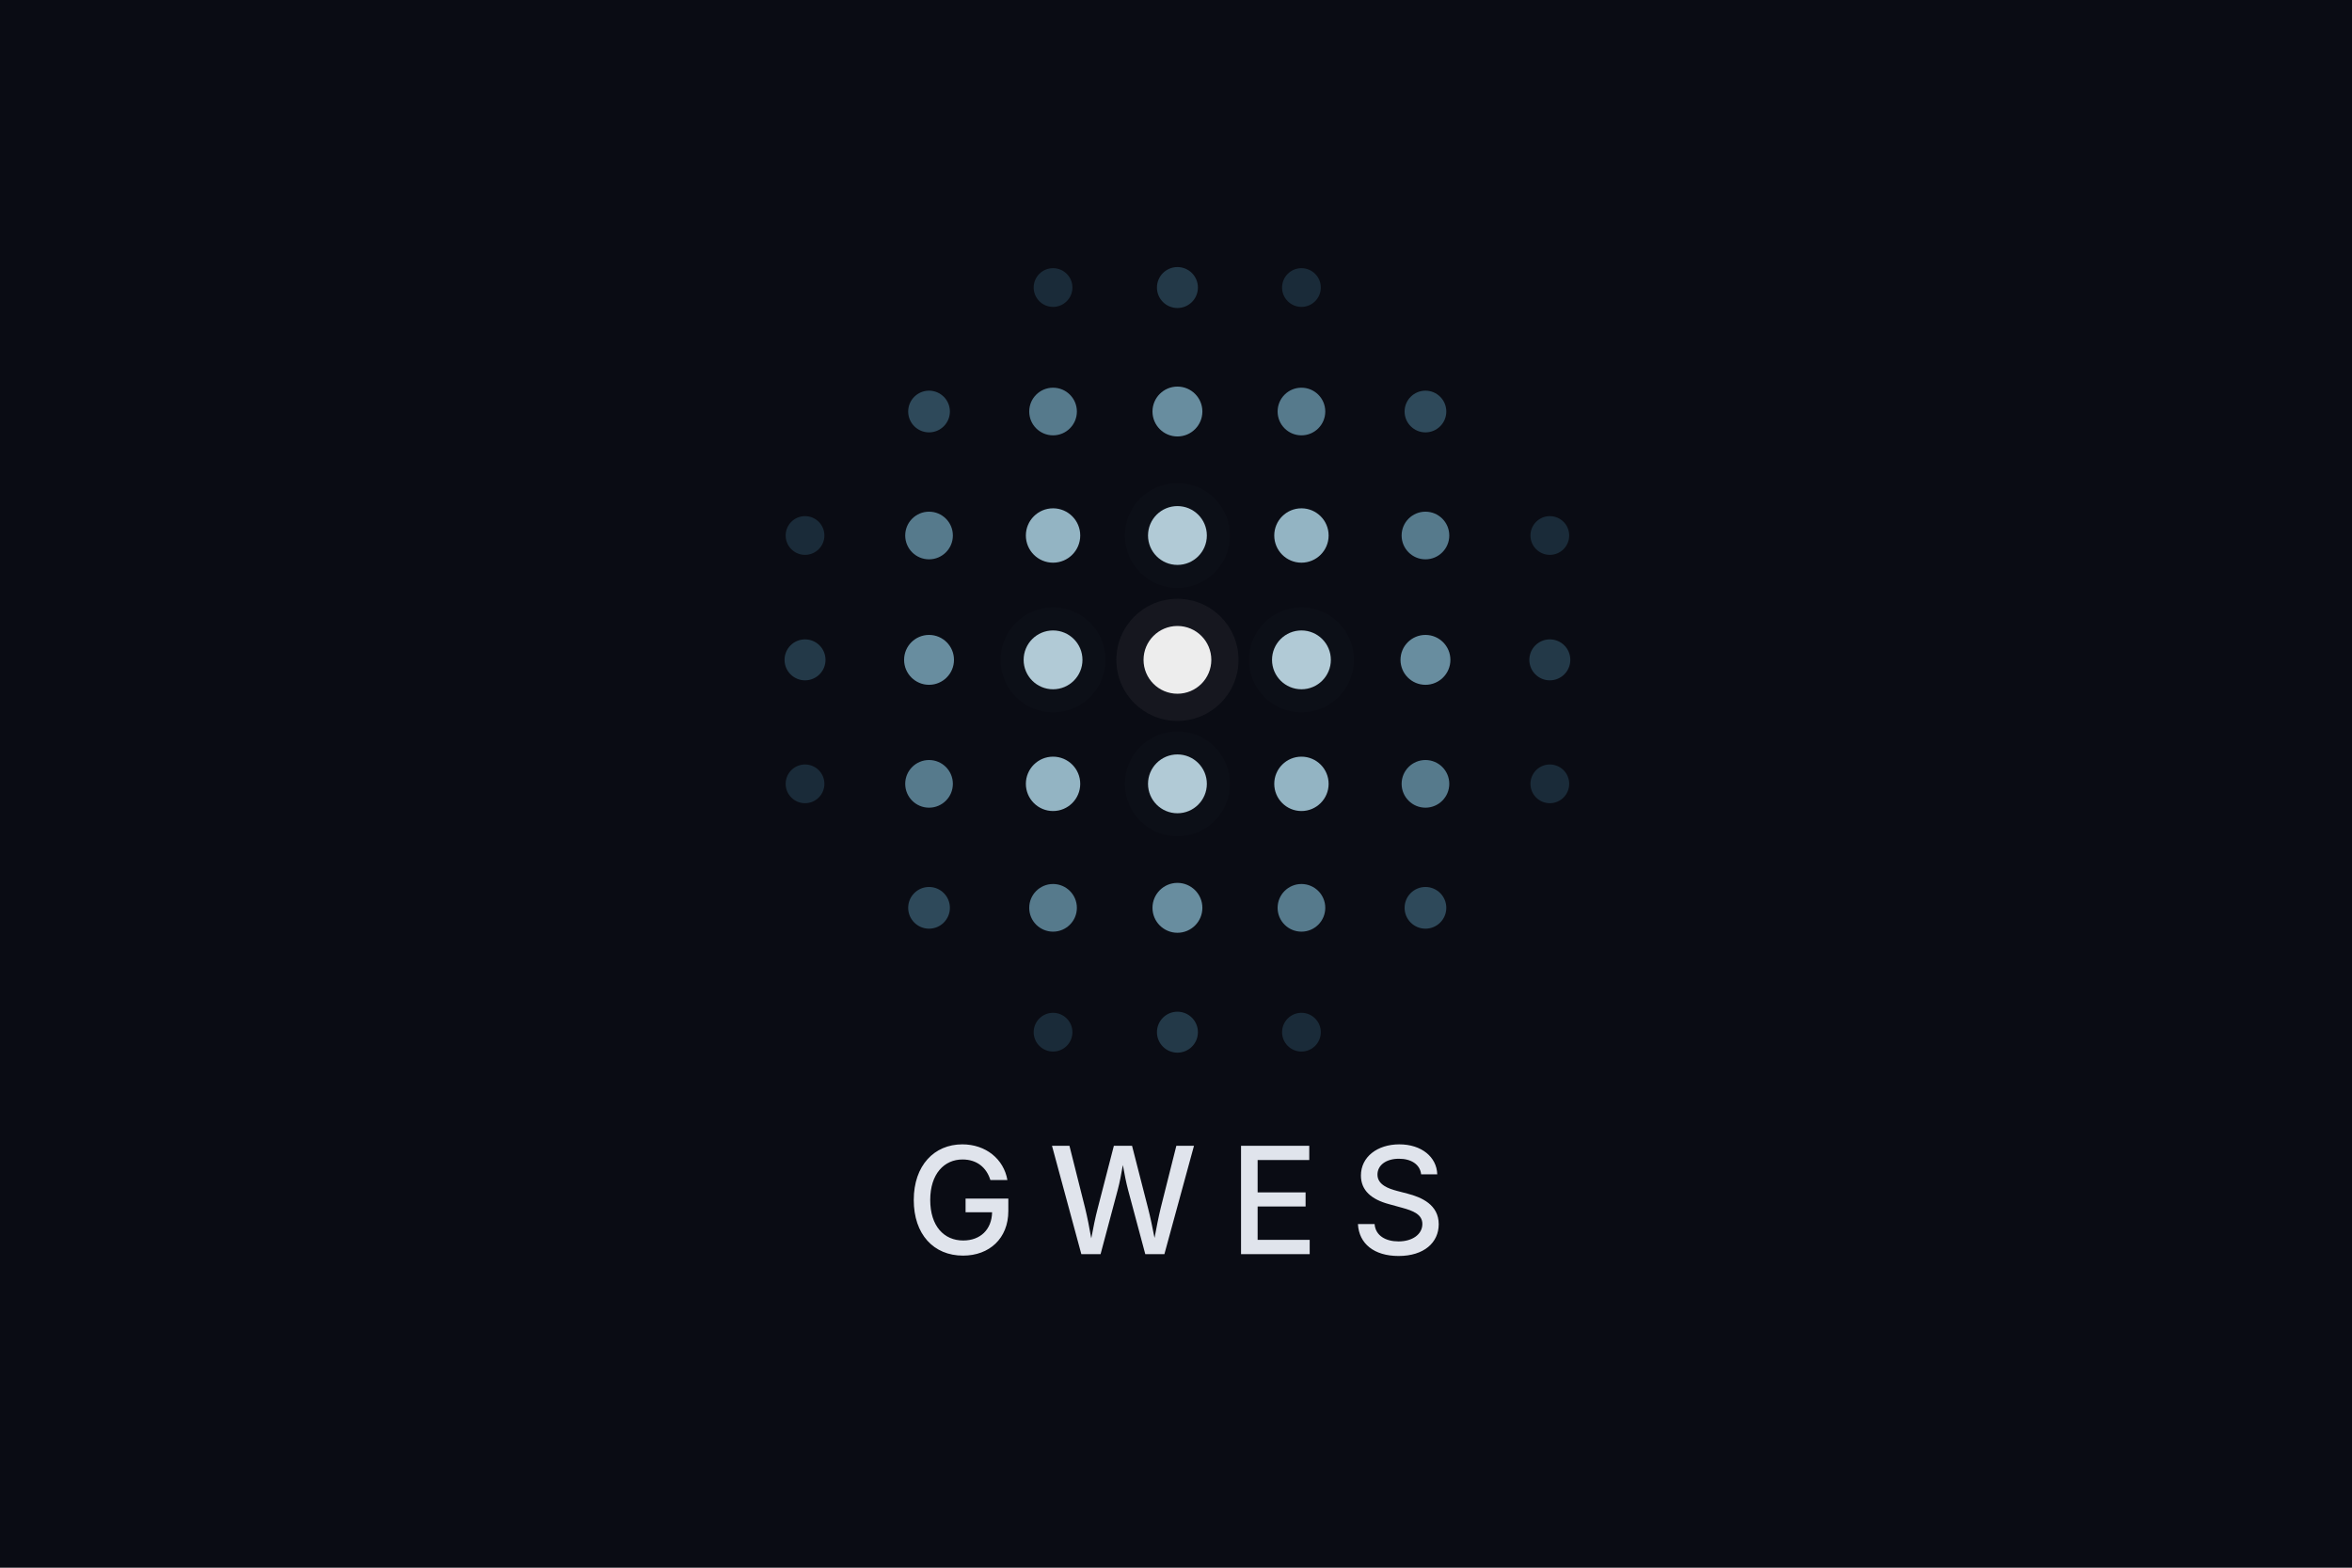
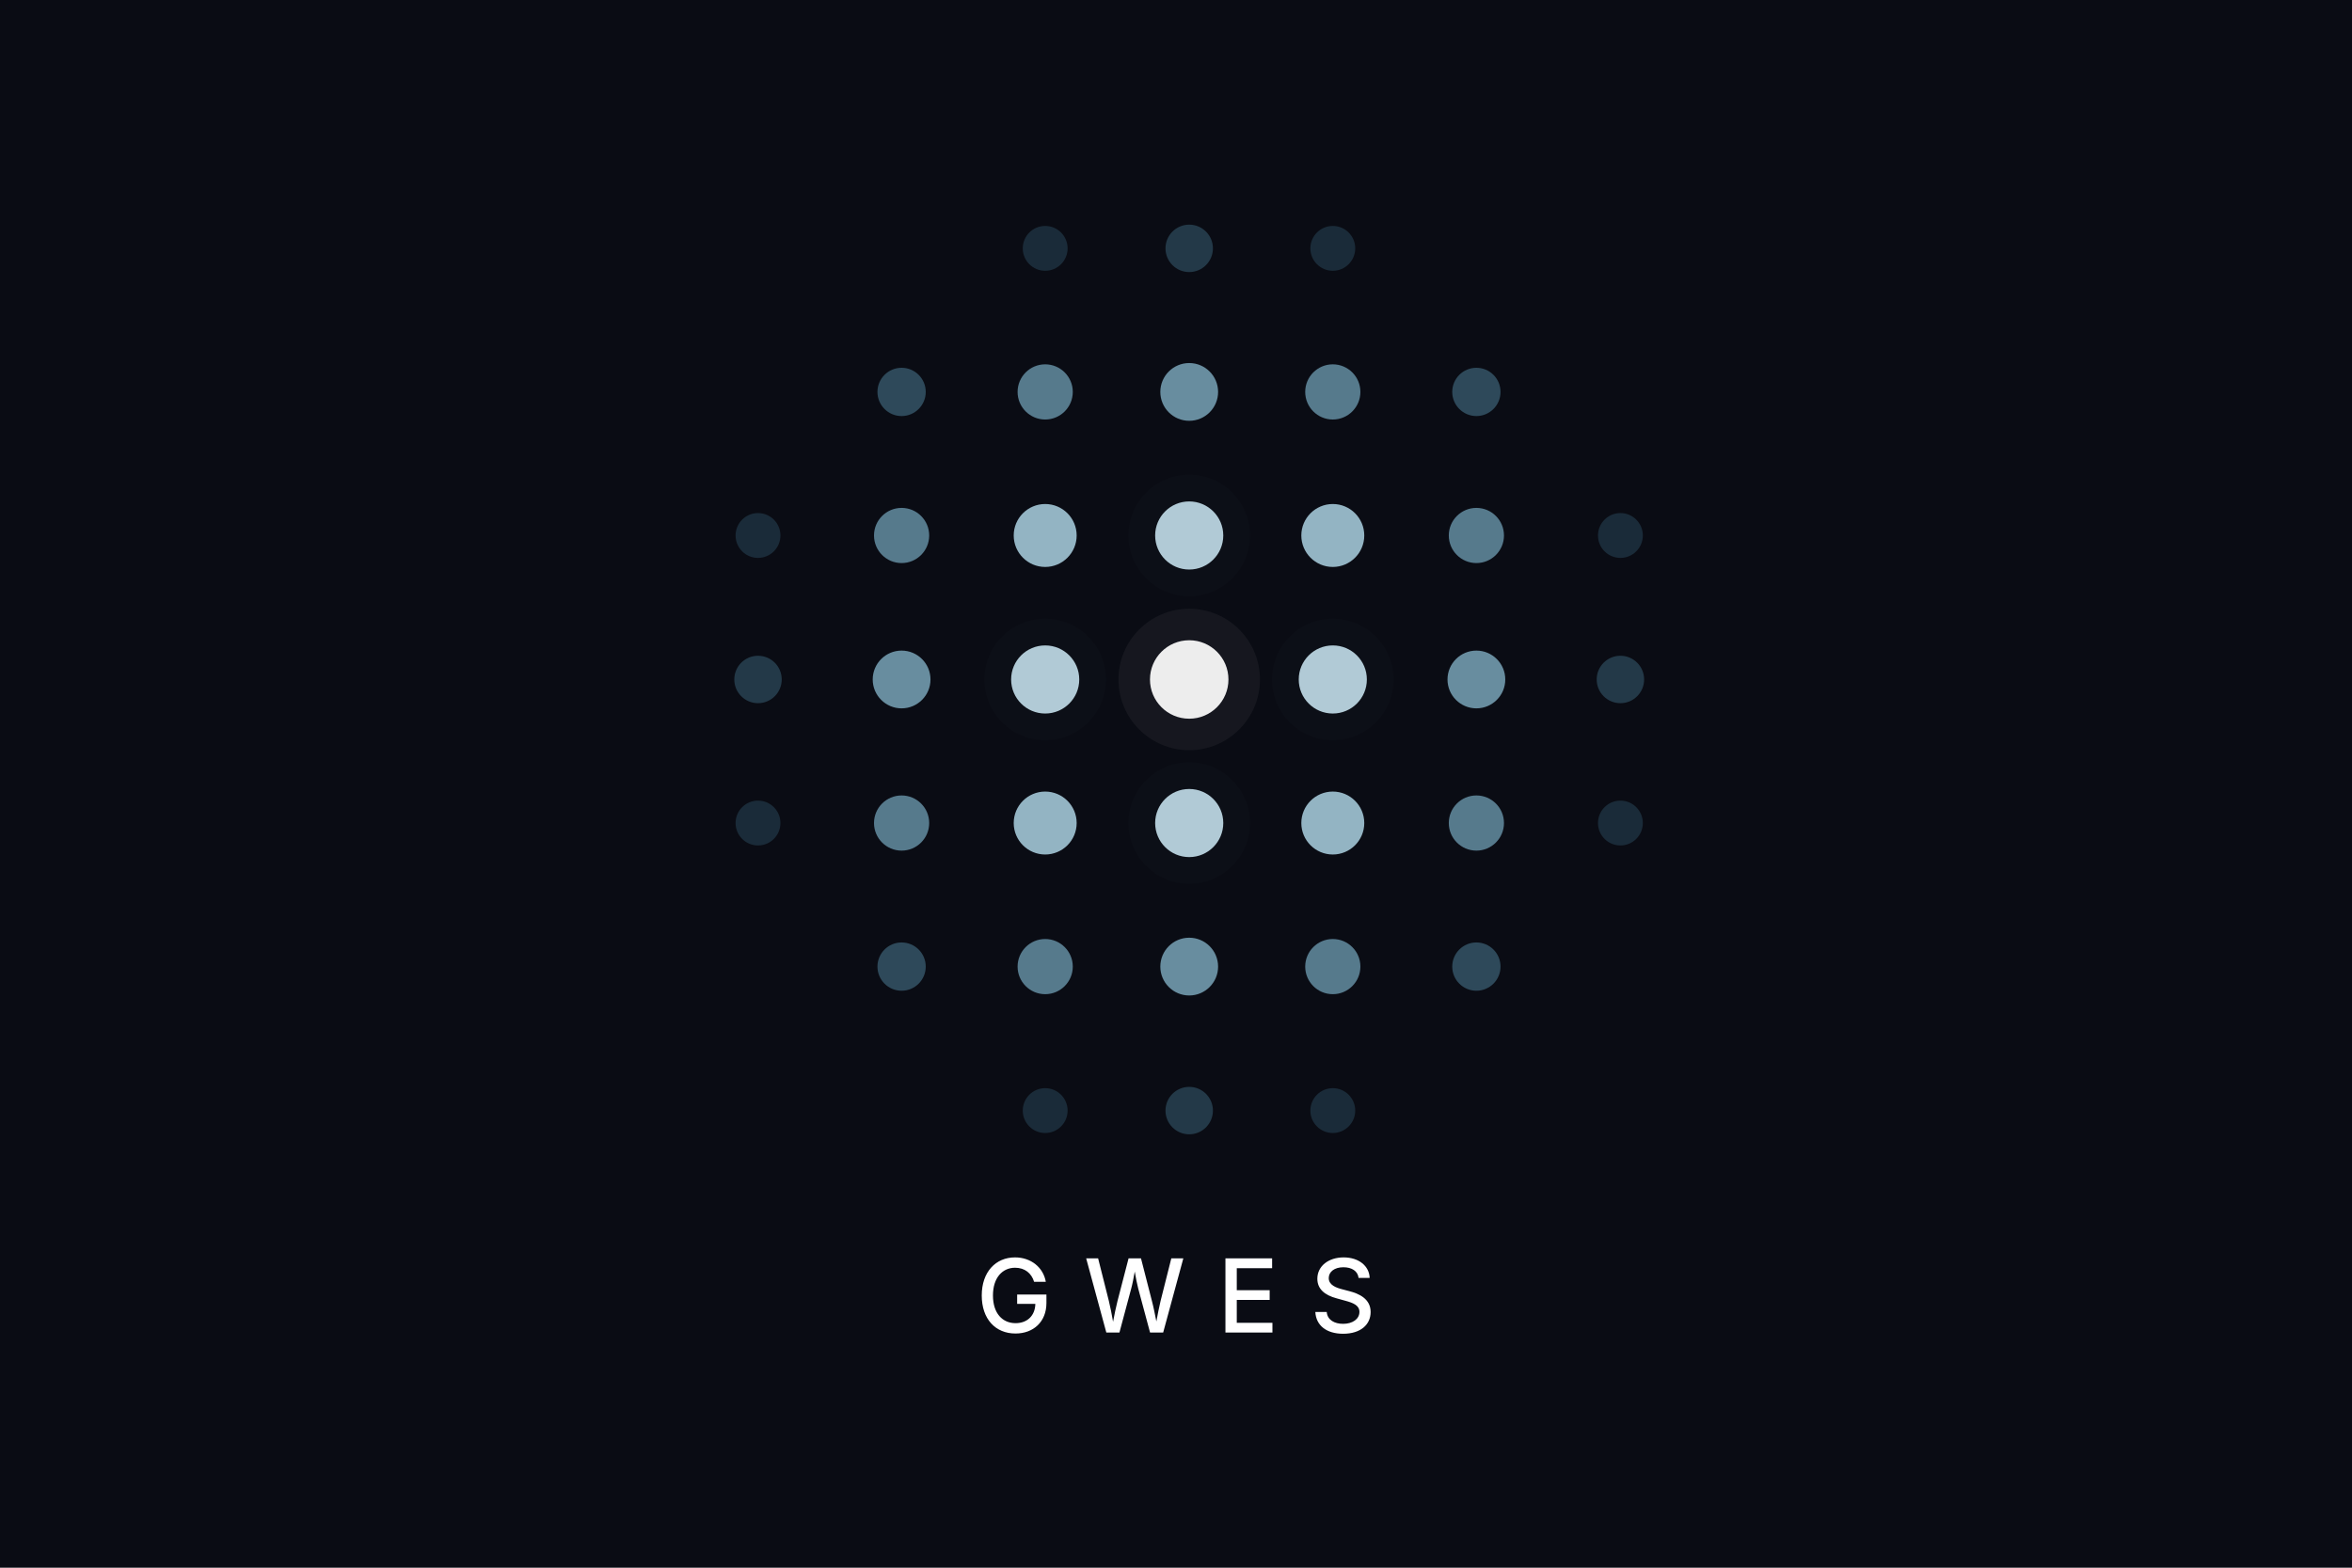
<svg xmlns="http://www.w3.org/2000/svg" viewBox="0 0 600 400">
  <rect width="600" height="400" fill="#0A0C14" />
-   <g transform="translate(142, 10) scale(0.95)">
+   <g transform="translate(120, -10) scale(1.1)">
    <circle cx="133.3" cy="66.7" r="5.2" fill="#6ac6ec" opacity="0.17" />
    <circle cx="166.7" cy="66.7" r="5.5" fill="#72c9ed" opacity="0.24" />
    <circle cx="200.0" cy="66.7" r="5.2" fill="#6ac6ec" opacity="0.17" />
    <circle cx="100.0" cy="100.0" r="5.6" fill="#7accee" opacity="0.32" />
    <circle cx="133.3" cy="100.0" r="6.4" fill="#96d6f2" opacity="0.54" />
    <circle cx="166.7" cy="100.0" r="6.7" fill="#a1dbf3" opacity="0.62" />
    <circle cx="200.0" cy="100.0" r="6.4" fill="#96d6f2" opacity="0.54" />
    <circle cx="233.3" cy="100.0" r="5.6" fill="#7accee" opacity="0.32" />
    <circle cx="66.7" cy="133.3" r="5.2" fill="#6ac6ec" opacity="0.17" />
    <circle cx="100.0" cy="133.3" r="6.4" fill="#96d6f2" opacity="0.54" />
    <circle cx="133.3" cy="133.3" r="7.3" fill="#bce5f6" opacity="0.77" />
    <circle cx="166.7" cy="133.3" r="14.1" fill="#d0edf9" opacity="0.014" />
    <circle cx="166.7" cy="133.3" r="7.9" fill="#d0edf9" opacity="0.84" />
    <circle cx="200.0" cy="133.3" r="7.3" fill="#bce5f6" opacity="0.77" />
    <circle cx="233.3" cy="133.3" r="6.4" fill="#96d6f2" opacity="0.54" />
    <circle cx="266.7" cy="133.3" r="5.2" fill="#6ac6ec" opacity="0.17" />
    <circle cx="66.7" cy="166.7" r="5.5" fill="#72c9ed" opacity="0.24" />
    <circle cx="100.0" cy="166.7" r="6.7" fill="#a1dbf3" opacity="0.62" />
    <circle cx="133.3" cy="166.7" r="14.1" fill="#d0edf9" opacity="0.014" />
    <circle cx="133.3" cy="166.7" r="7.9" fill="#d0edf9" opacity="0.84" />
    <circle cx="166.7" cy="166.7" r="16.4" fill="#ffffff" opacity="0.048" />
    <circle cx="166.7" cy="166.7" r="9.1" fill="#ffffff" opacity="0.92" />
    <circle cx="200.0" cy="166.7" r="14.1" fill="#d0edf9" opacity="0.014" />
    <circle cx="200.0" cy="166.7" r="7.9" fill="#d0edf9" opacity="0.84" />
    <circle cx="233.3" cy="166.7" r="6.7" fill="#a1dbf3" opacity="0.62" />
    <circle cx="266.7" cy="166.7" r="5.5" fill="#72c9ed" opacity="0.24" />
    <circle cx="66.7" cy="200.0" r="5.2" fill="#6ac6ec" opacity="0.17" />
    <circle cx="100.0" cy="200.0" r="6.4" fill="#96d6f2" opacity="0.54" />
    <circle cx="133.3" cy="200.0" r="7.3" fill="#bce5f6" opacity="0.77" />
    <circle cx="166.7" cy="200.0" r="14.1" fill="#d0edf9" opacity="0.014" />
    <circle cx="166.7" cy="200.0" r="7.9" fill="#d0edf9" opacity="0.84" />
    <circle cx="200.0" cy="200.0" r="7.3" fill="#bce5f6" opacity="0.77" />
    <circle cx="233.3" cy="200.0" r="6.4" fill="#96d6f2" opacity="0.54" />
    <circle cx="266.7" cy="200.0" r="5.2" fill="#6ac6ec" opacity="0.17" />
    <circle cx="100.0" cy="233.3" r="5.6" fill="#7accee" opacity="0.32" />
    <circle cx="133.3" cy="233.3" r="6.4" fill="#96d6f2" opacity="0.54" />
    <circle cx="166.7" cy="233.3" r="6.7" fill="#a1dbf3" opacity="0.62" />
    <circle cx="200.0" cy="233.3" r="6.4" fill="#96d6f2" opacity="0.54" />
    <circle cx="233.3" cy="233.3" r="5.6" fill="#7accee" opacity="0.32" />
    <circle cx="133.3" cy="266.7" r="5.2" fill="#6ac6ec" opacity="0.17" />
    <circle cx="166.7" cy="266.7" r="5.5" fill="#72c9ed" opacity="0.24" />
    <circle cx="200.0" cy="266.7" r="5.2" fill="#6ac6ec" opacity="0.17" />
  </g>
-   <text x="300" y="320" text-anchor="middle" font-family="'Inter', 'Helvetica Neue', Arial, sans-serif" font-weight="500" font-size="38" letter-spacing="8" fill="#E0E4EC">GWES</text>
+   <text x="300" y="340" text-anchor="middle" font-family="'Inter', 'Helvetica Neue', Arial, sans-serif" font-weight="500" font-size="26" letter-spacing="8" fill="#FFFFFF">GWES</text>
</svg>
